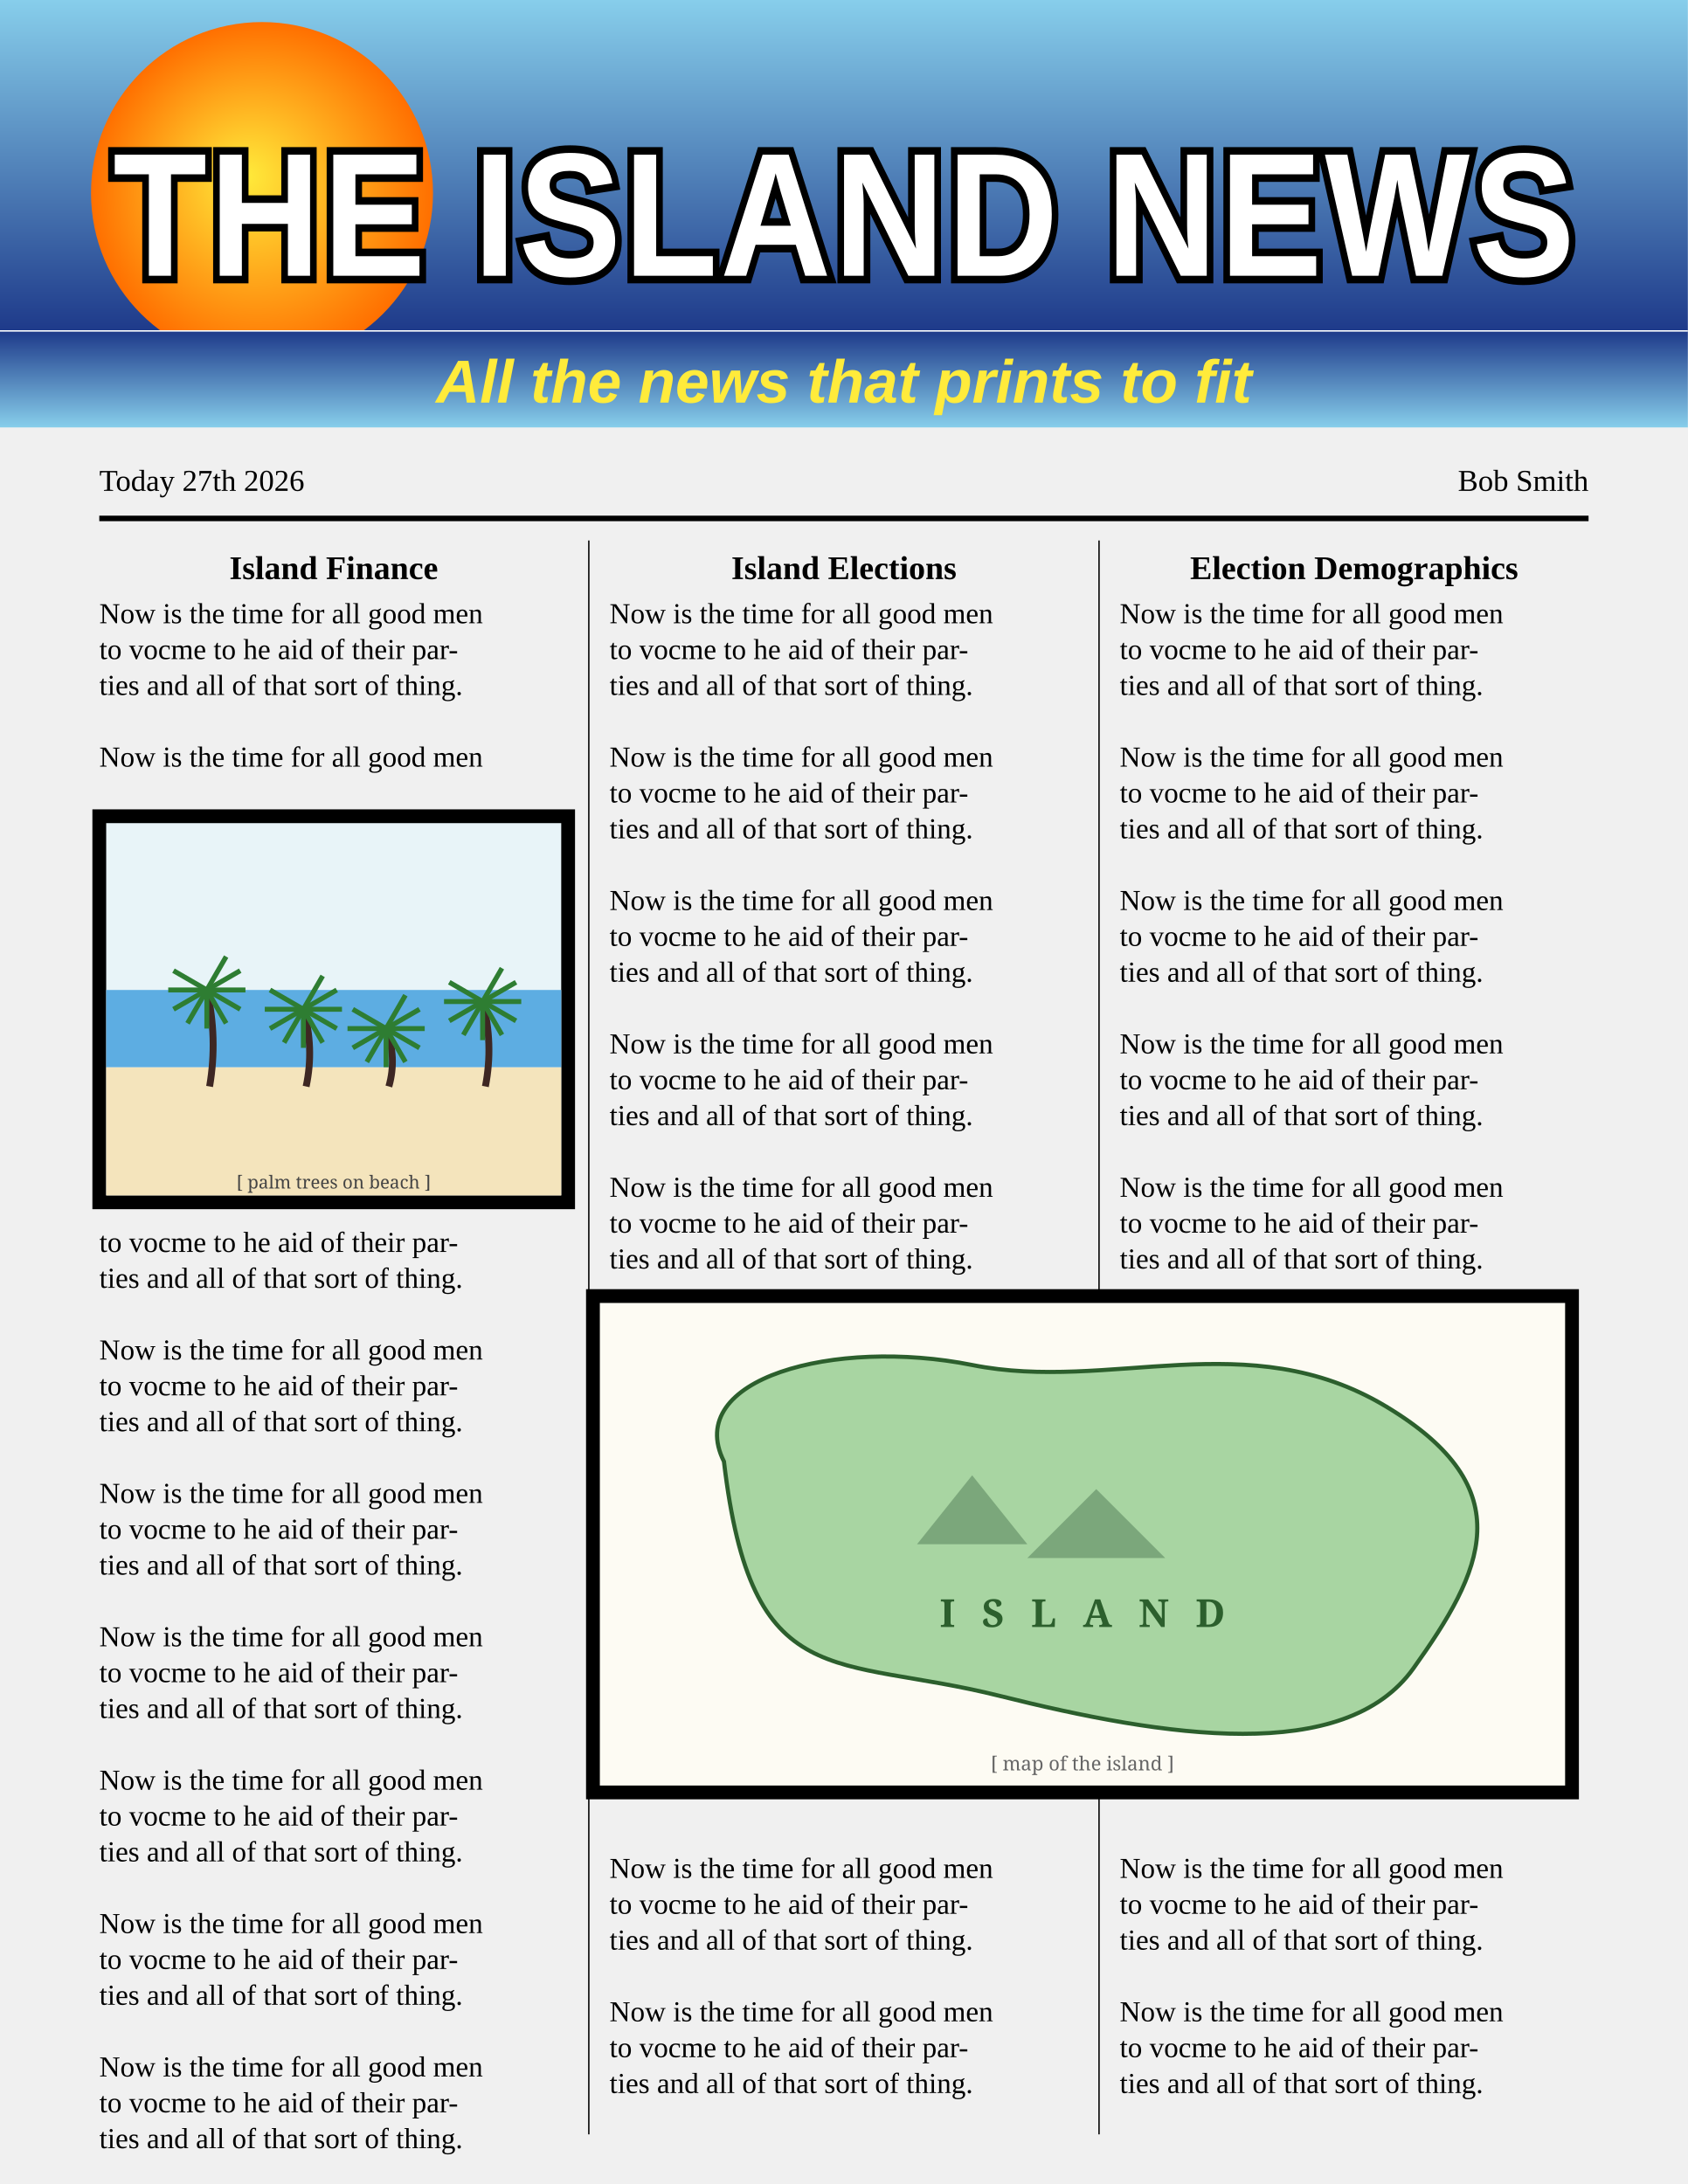
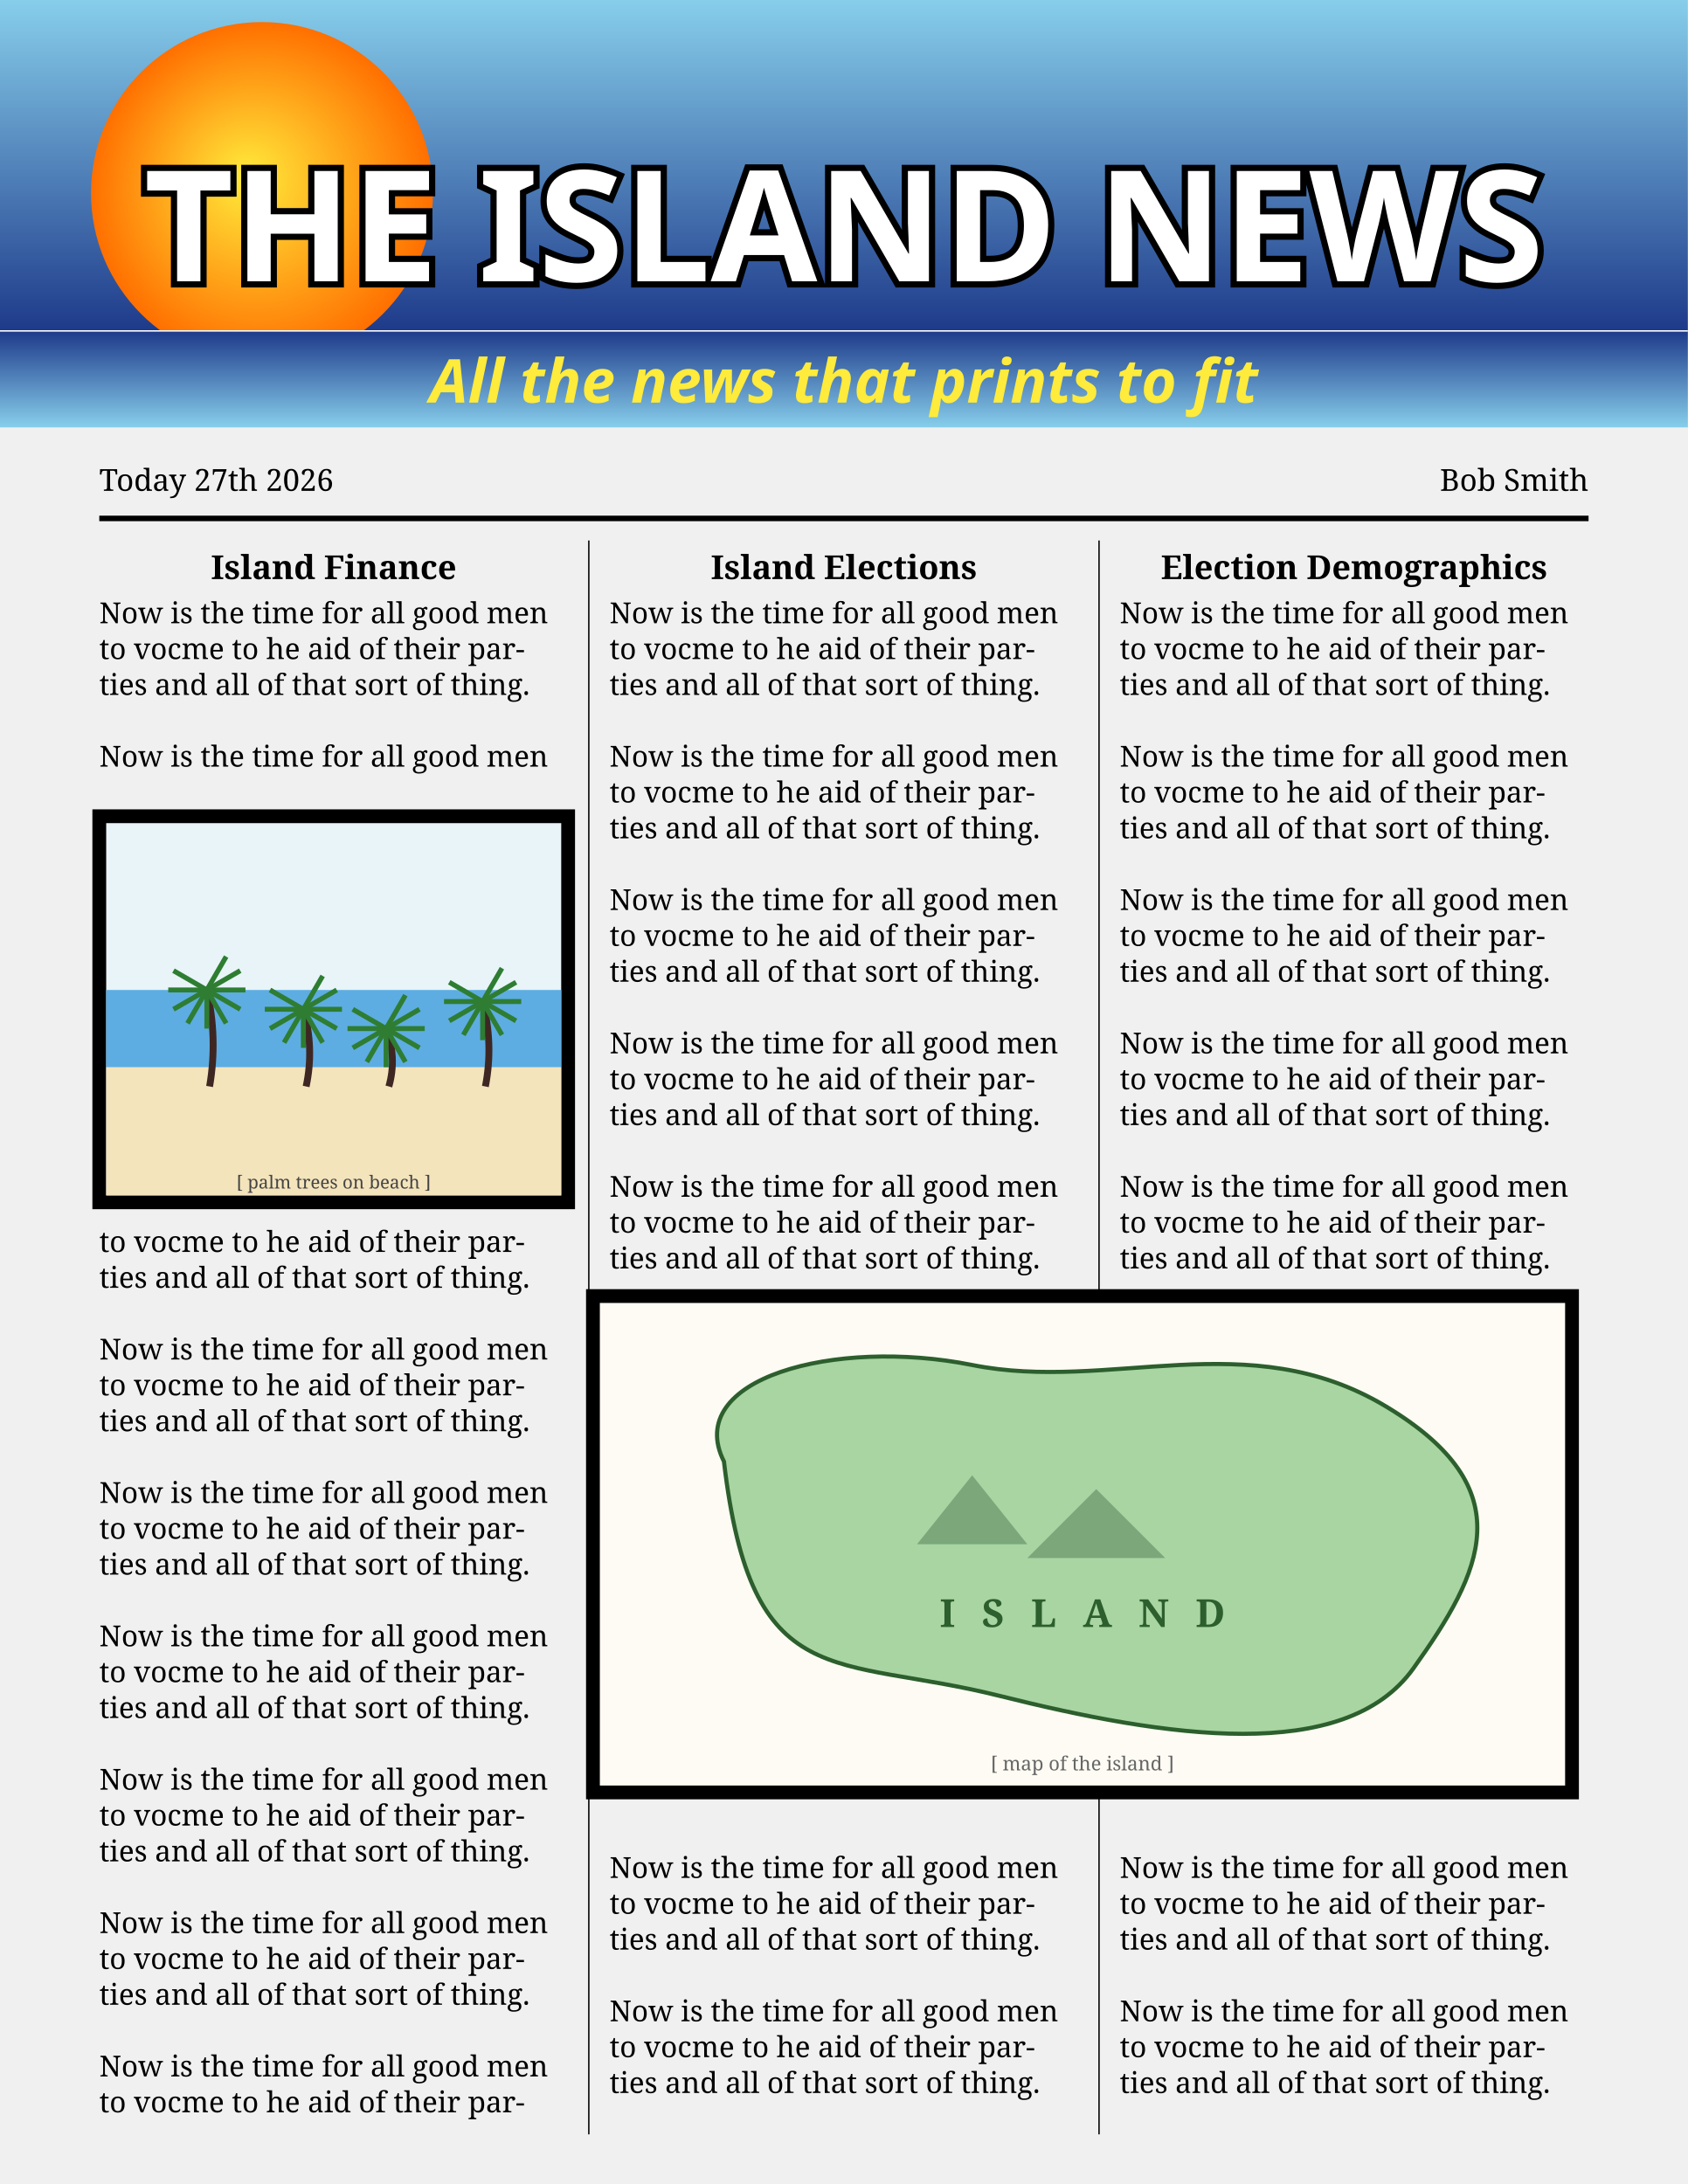
<svg xmlns="http://www.w3.org/2000/svg" width="612pt" height="792pt" viewBox="0 0 612 792">
  <defs>
    <linearGradient id="skyGradient" x1="0" y1="0" x2="0" y2="1">
      <stop offset="0%" stop-color="#87CEEB" />
      <stop offset="100%" stop-color="#1E3A8A" />
    </linearGradient>
    <linearGradient id="waterGradient" x1="0" y1="0" x2="0" y2="1">
      <stop offset="0%" stop-color="#1E3A8A" />
      <stop offset="100%" stop-color="#87CEEB" />
    </linearGradient>
    <radialGradient id="sunGradient" cx="50%" cy="50%" r="50%" fx="45%" fy="45%">
      <stop offset="0%" stop-color="#FFEB3B" />
      <stop offset="100%" stop-color="#FF6F00" />
    </radialGradient>
    <clipPath id="mastheadClip">
      <rect x="0" y="0" width="612" height="155" />
    </clipPath>
  </defs>
  <g clip-path="url(#mastheadClip)">
    <rect x="0" y="0" width="612" height="120" fill="url(#skyGradient)" />
    <circle cx="95" cy="70" r="62" fill="url(#sunGradient)" />
    <rect x="0" y="120" width="612" height="35" fill="url(#waterGradient)" />
    <line x1="0" y1="120" x2="612" y2="120" stroke="white" stroke-width="0.5" />
-     <g transform="translate(306.0 100) scale(0.96 1.10)">
-       <text x="0" y="0" text-anchor="middle" font-family="Impact, 'Arial Black', 'Liberation Sans', 'DejaVu Sans', sans-serif" font-size="58" font-weight="900" letter-spacing="1" fill="white" stroke="black" stroke-width="5" paint-order="stroke" style="paint-order:stroke;">THE ISLAND NEWS</text>
-     </g>
-     <text x="306.0" y="146" text-anchor="middle" font-family="'Arial Black', Impact, 'Liberation Sans', 'DejaVu Sans', sans-serif" font-size="22" font-weight="900" font-style="italic" fill="#FFEB3B">All the news that prints to fit</text>
+     <text x="306.0" y="102" text-anchor="middle" font-family="Impact" font-size="56" font-weight="900" fill="white" stroke="black" stroke-width="4.5" paint-order="stroke">THE ISLAND NEWS</text>
+     <text x="306.0" y="146" text-anchor="middle" font-family="Arial Black" font-size="22" font-weight="900" font-style="italic" fill="#FFEB3B">All the news that prints to fit</text>
  </g>
-   <text x="36" y="178" font-family="Georgia, 'Times New Roman', serif" font-size="11" fill="#000">Today 27th 2026</text>
-   <text x="576" y="178" text-anchor="end" font-family="Georgia, 'Times New Roman', serif" font-size="11" fill="#000">Bob Smith</text>
+   <text x="36" y="178" font-family="Georgia" font-size="11" fill="#000">Today 27th 2026</text>
+   <text x="576" y="178" text-anchor="end" font-family="Georgia" font-size="11" fill="#000">Bob Smith</text>
  <line x1="36" y1="188" x2="576" y2="188" stroke="black" stroke-width="2" />
-   <text x="121.0" y="210" text-anchor="middle" font-family="Georgia, 'Times New Roman', serif" font-size="12" font-weight="bold" fill="#000">Island Finance</text>
-   <text x="306.0" y="210" text-anchor="middle" font-family="Georgia, 'Times New Roman', serif" font-size="12" font-weight="bold" fill="#000">Island Elections</text>
-   <text x="491.0" y="210" text-anchor="middle" font-family="Georgia, 'Times New Roman', serif" font-size="12" font-weight="bold" fill="#000">Election Demographics</text>
+   <text x="121.0" y="210" text-anchor="middle" font-family="Georgia" font-size="12" font-weight="bold" fill="#000">Island Finance</text>
+   <text x="306.0" y="210" text-anchor="middle" font-family="Georgia" font-size="12" font-weight="bold" fill="#000">Island Elections</text>
+   <text x="491.0" y="210" text-anchor="middle" font-family="Georgia" font-size="12" font-weight="bold" fill="#000">Election Demographics</text>
  <line x1="213.5" y1="196" x2="213.5" y2="774" stroke="#000" stroke-width="0.5" />
  <line x1="398.5" y1="196" x2="398.5" y2="774" stroke="#000" stroke-width="0.5" />
-   <text x="36" y="226.00" font-family="Georgia, 'Times New Roman', serif" font-size="10.5" fill="#000">
-     <tspan x="36" dy="0" textLength="170" lengthAdjust="spacing">Now is the time for all good men</tspan>
-     <tspan x="36" dy="13" textLength="170" lengthAdjust="spacing">to vocme to he aid of their par-</tspan>
-     <tspan x="36" dy="13">ties and all of that sort of thing.</tspan>
-     <tspan x="36" dy="13"> </tspan>
-     <tspan x="36" dy="13" textLength="170" lengthAdjust="spacing">Now is the time for all good men</tspan>
-   </text>
-   <text x="36" y="454.00" font-family="Georgia, 'Times New Roman', serif" font-size="10.5" fill="#000">
-     <tspan x="36" dy="0" textLength="170" lengthAdjust="spacing">to vocme to he aid of their par-</tspan>
-     <tspan x="36" dy="13">ties and all of that sort of thing.</tspan>
-     <tspan x="36" dy="13"> </tspan>
-     <tspan x="36" dy="13" textLength="170" lengthAdjust="spacing">Now is the time for all good men</tspan>
-     <tspan x="36" dy="13" textLength="170" lengthAdjust="spacing">to vocme to he aid of their par-</tspan>
-     <tspan x="36" dy="13">ties and all of that sort of thing.</tspan>
-     <tspan x="36" dy="13"> </tspan>
-     <tspan x="36" dy="13" textLength="170" lengthAdjust="spacing">Now is the time for all good men</tspan>
-     <tspan x="36" dy="13" textLength="170" lengthAdjust="spacing">to vocme to he aid of their par-</tspan>
-     <tspan x="36" dy="13">ties and all of that sort of thing.</tspan>
-     <tspan x="36" dy="13"> </tspan>
-     <tspan x="36" dy="13" textLength="170" lengthAdjust="spacing">Now is the time for all good men</tspan>
-     <tspan x="36" dy="13" textLength="170" lengthAdjust="spacing">to vocme to he aid of their par-</tspan>
-     <tspan x="36" dy="13">ties and all of that sort of thing.</tspan>
-     <tspan x="36" dy="13"> </tspan>
-     <tspan x="36" dy="13" textLength="170" lengthAdjust="spacing">Now is the time for all good men</tspan>
-     <tspan x="36" dy="13" textLength="170" lengthAdjust="spacing">to vocme to he aid of their par-</tspan>
-     <tspan x="36" dy="13">ties and all of that sort of thing.</tspan>
-     <tspan x="36" dy="13"> </tspan>
-     <tspan x="36" dy="13" textLength="170" lengthAdjust="spacing">Now is the time for all good men</tspan>
-     <tspan x="36" dy="13" textLength="170" lengthAdjust="spacing">to vocme to he aid of their par-</tspan>
-     <tspan x="36" dy="13">ties and all of that sort of thing.</tspan>
-     <tspan x="36" dy="13"> </tspan>
-     <tspan x="36" dy="13" textLength="170" lengthAdjust="spacing">Now is the time for all good men</tspan>
-     <tspan x="36" dy="13" textLength="170" lengthAdjust="spacing">to vocme to he aid of their par-</tspan>
-     <tspan x="36" dy="13">ties and all of that sort of thing.</tspan>
-   </text>
-   <text x="221" y="226.00" font-family="Georgia, 'Times New Roman', serif" font-size="10.5" fill="#000">
-     <tspan x="221" dy="0" textLength="170" lengthAdjust="spacing">Now is the time for all good men</tspan>
-     <tspan x="221" dy="13" textLength="170" lengthAdjust="spacing">to vocme to he aid of their par-</tspan>
-     <tspan x="221" dy="13">ties and all of that sort of thing.</tspan>
-     <tspan x="221" dy="13"> </tspan>
-     <tspan x="221" dy="13" textLength="170" lengthAdjust="spacing">Now is the time for all good men</tspan>
-     <tspan x="221" dy="13" textLength="170" lengthAdjust="spacing">to vocme to he aid of their par-</tspan>
-     <tspan x="221" dy="13">ties and all of that sort of thing.</tspan>
-     <tspan x="221" dy="13"> </tspan>
-     <tspan x="221" dy="13" textLength="170" lengthAdjust="spacing">Now is the time for all good men</tspan>
-     <tspan x="221" dy="13" textLength="170" lengthAdjust="spacing">to vocme to he aid of their par-</tspan>
-     <tspan x="221" dy="13">ties and all of that sort of thing.</tspan>
-     <tspan x="221" dy="13"> </tspan>
-     <tspan x="221" dy="13" textLength="170" lengthAdjust="spacing">Now is the time for all good men</tspan>
-     <tspan x="221" dy="13" textLength="170" lengthAdjust="spacing">to vocme to he aid of their par-</tspan>
-     <tspan x="221" dy="13">ties and all of that sort of thing.</tspan>
-     <tspan x="221" dy="13"> </tspan>
-     <tspan x="221" dy="13" textLength="170" lengthAdjust="spacing">Now is the time for all good men</tspan>
-     <tspan x="221" dy="13" textLength="170" lengthAdjust="spacing">to vocme to he aid of their par-</tspan>
-     <tspan x="221" dy="13">ties and all of that sort of thing.</tspan>
-   </text>
-   <text x="221" y="668.00" font-family="Georgia, 'Times New Roman', serif" font-size="10.5" fill="#000">
-     <tspan x="221" dy="0"> </tspan>
-     <tspan x="221" dy="13" textLength="170" lengthAdjust="spacing">Now is the time for all good men</tspan>
-     <tspan x="221" dy="13" textLength="170" lengthAdjust="spacing">to vocme to he aid of their par-</tspan>
-     <tspan x="221" dy="13">ties and all of that sort of thing.</tspan>
-     <tspan x="221" dy="13"> </tspan>
-     <tspan x="221" dy="13" textLength="170" lengthAdjust="spacing">Now is the time for all good men</tspan>
-     <tspan x="221" dy="13" textLength="170" lengthAdjust="spacing">to vocme to he aid of their par-</tspan>
-     <tspan x="221" dy="13">ties and all of that sort of thing.</tspan>
-     <tspan x="221" dy="13"> </tspan>
-   </text>
-   <text x="406" y="226.00" font-family="Georgia, 'Times New Roman', serif" font-size="10.5" fill="#000">
-     <tspan x="406" dy="0" textLength="170" lengthAdjust="spacing">Now is the time for all good men</tspan>
-     <tspan x="406" dy="13" textLength="170" lengthAdjust="spacing">to vocme to he aid of their par-</tspan>
-     <tspan x="406" dy="13">ties and all of that sort of thing.</tspan>
-     <tspan x="406" dy="13"> </tspan>
-     <tspan x="406" dy="13" textLength="170" lengthAdjust="spacing">Now is the time for all good men</tspan>
-     <tspan x="406" dy="13" textLength="170" lengthAdjust="spacing">to vocme to he aid of their par-</tspan>
-     <tspan x="406" dy="13">ties and all of that sort of thing.</tspan>
-     <tspan x="406" dy="13"> </tspan>
-     <tspan x="406" dy="13" textLength="170" lengthAdjust="spacing">Now is the time for all good men</tspan>
-     <tspan x="406" dy="13" textLength="170" lengthAdjust="spacing">to vocme to he aid of their par-</tspan>
-     <tspan x="406" dy="13">ties and all of that sort of thing.</tspan>
-     <tspan x="406" dy="13"> </tspan>
-     <tspan x="406" dy="13" textLength="170" lengthAdjust="spacing">Now is the time for all good men</tspan>
-     <tspan x="406" dy="13" textLength="170" lengthAdjust="spacing">to vocme to he aid of their par-</tspan>
-     <tspan x="406" dy="13">ties and all of that sort of thing.</tspan>
-     <tspan x="406" dy="13"> </tspan>
-     <tspan x="406" dy="13" textLength="170" lengthAdjust="spacing">Now is the time for all good men</tspan>
-     <tspan x="406" dy="13" textLength="170" lengthAdjust="spacing">to vocme to he aid of their par-</tspan>
-     <tspan x="406" dy="13">ties and all of that sort of thing.</tspan>
-   </text>
-   <text x="406" y="668.00" font-family="Georgia, 'Times New Roman', serif" font-size="10.5" fill="#000">
-     <tspan x="406" dy="0"> </tspan>
-     <tspan x="406" dy="13" textLength="170" lengthAdjust="spacing">Now is the time for all good men</tspan>
-     <tspan x="406" dy="13" textLength="170" lengthAdjust="spacing">to vocme to he aid of their par-</tspan>
-     <tspan x="406" dy="13">ties and all of that sort of thing.</tspan>
-     <tspan x="406" dy="13"> </tspan>
-     <tspan x="406" dy="13" textLength="170" lengthAdjust="spacing">Now is the time for all good men</tspan>
-     <tspan x="406" dy="13" textLength="170" lengthAdjust="spacing">to vocme to he aid of their par-</tspan>
-     <tspan x="406" dy="13">ties and all of that sort of thing.</tspan>
-     <tspan x="406" dy="13"> </tspan>
-   </text>
+   <text x="36" y="226.00" font-family="Georgia" font-size="10.5" fill="#000">Now is the time for all good men</text>
+   <text x="36" y="239.00" font-family="Georgia" font-size="10.5" fill="#000">to vocme to he aid of their par-</text>
+   <text x="36" y="252.00" font-family="Georgia" font-size="10.5" fill="#000">ties and all of that sort of thing.</text>
+   <text x="36" y="278.00" font-family="Georgia" font-size="10.5" fill="#000">Now is the time for all good men</text>
+   <text x="36" y="454.00" font-family="Georgia" font-size="10.5" fill="#000">to vocme to he aid of their par-</text>
+   <text x="36" y="467.00" font-family="Georgia" font-size="10.5" fill="#000">ties and all of that sort of thing.</text>
+   <text x="36" y="493.00" font-family="Georgia" font-size="10.5" fill="#000">Now is the time for all good men</text>
+   <text x="36" y="506.00" font-family="Georgia" font-size="10.5" fill="#000">to vocme to he aid of their par-</text>
+   <text x="36" y="519.00" font-family="Georgia" font-size="10.5" fill="#000">ties and all of that sort of thing.</text>
+   <text x="36" y="545.00" font-family="Georgia" font-size="10.5" fill="#000">Now is the time for all good men</text>
+   <text x="36" y="558.00" font-family="Georgia" font-size="10.5" fill="#000">to vocme to he aid of their par-</text>
+   <text x="36" y="571.00" font-family="Georgia" font-size="10.5" fill="#000">ties and all of that sort of thing.</text>
+   <text x="36" y="597.00" font-family="Georgia" font-size="10.5" fill="#000">Now is the time for all good men</text>
+   <text x="36" y="610.00" font-family="Georgia" font-size="10.5" fill="#000">to vocme to he aid of their par-</text>
+   <text x="36" y="623.00" font-family="Georgia" font-size="10.5" fill="#000">ties and all of that sort of thing.</text>
+   <text x="36" y="649.00" font-family="Georgia" font-size="10.5" fill="#000">Now is the time for all good men</text>
+   <text x="36" y="662.00" font-family="Georgia" font-size="10.5" fill="#000">to vocme to he aid of their par-</text>
+   <text x="36" y="675.00" font-family="Georgia" font-size="10.5" fill="#000">ties and all of that sort of thing.</text>
+   <text x="36" y="701.00" font-family="Georgia" font-size="10.5" fill="#000">Now is the time for all good men</text>
+   <text x="36" y="714.00" font-family="Georgia" font-size="10.5" fill="#000">to vocme to he aid of their par-</text>
+   <text x="36" y="727.00" font-family="Georgia" font-size="10.5" fill="#000">ties and all of that sort of thing.</text>
+   <text x="36" y="753.00" font-family="Georgia" font-size="10.5" fill="#000">Now is the time for all good men</text>
+   <text x="36" y="766.00" font-family="Georgia" font-size="10.5" fill="#000">to vocme to he aid of their par-</text>
+   <text x="221" y="226.00" font-family="Georgia" font-size="10.5" fill="#000">Now is the time for all good men</text>
+   <text x="221" y="239.00" font-family="Georgia" font-size="10.5" fill="#000">to vocme to he aid of their par-</text>
+   <text x="221" y="252.00" font-family="Georgia" font-size="10.5" fill="#000">ties and all of that sort of thing.</text>
+   <text x="221" y="278.00" font-family="Georgia" font-size="10.5" fill="#000">Now is the time for all good men</text>
+   <text x="221" y="291.00" font-family="Georgia" font-size="10.5" fill="#000">to vocme to he aid of their par-</text>
+   <text x="221" y="304.00" font-family="Georgia" font-size="10.5" fill="#000">ties and all of that sort of thing.</text>
+   <text x="221" y="330.00" font-family="Georgia" font-size="10.5" fill="#000">Now is the time for all good men</text>
+   <text x="221" y="343.00" font-family="Georgia" font-size="10.5" fill="#000">to vocme to he aid of their par-</text>
+   <text x="221" y="356.00" font-family="Georgia" font-size="10.5" fill="#000">ties and all of that sort of thing.</text>
+   <text x="221" y="382.00" font-family="Georgia" font-size="10.5" fill="#000">Now is the time for all good men</text>
+   <text x="221" y="395.00" font-family="Georgia" font-size="10.5" fill="#000">to vocme to he aid of their par-</text>
+   <text x="221" y="408.00" font-family="Georgia" font-size="10.5" fill="#000">ties and all of that sort of thing.</text>
+   <text x="221" y="434.00" font-family="Georgia" font-size="10.5" fill="#000">Now is the time for all good men</text>
+   <text x="221" y="447.00" font-family="Georgia" font-size="10.5" fill="#000">to vocme to he aid of their par-</text>
+   <text x="221" y="460.00" font-family="Georgia" font-size="10.5" fill="#000">ties and all of that sort of thing.</text>
+   <text x="221" y="681.00" font-family="Georgia" font-size="10.5" fill="#000">Now is the time for all good men</text>
+   <text x="221" y="694.00" font-family="Georgia" font-size="10.5" fill="#000">to vocme to he aid of their par-</text>
+   <text x="221" y="707.00" font-family="Georgia" font-size="10.5" fill="#000">ties and all of that sort of thing.</text>
+   <text x="221" y="733.00" font-family="Georgia" font-size="10.5" fill="#000">Now is the time for all good men</text>
+   <text x="221" y="746.00" font-family="Georgia" font-size="10.5" fill="#000">to vocme to he aid of their par-</text>
+   <text x="221" y="759.00" font-family="Georgia" font-size="10.5" fill="#000">ties and all of that sort of thing.</text>
+   <text x="406" y="226.00" font-family="Georgia" font-size="10.5" fill="#000">Now is the time for all good men</text>
+   <text x="406" y="239.00" font-family="Georgia" font-size="10.5" fill="#000">to vocme to he aid of their par-</text>
+   <text x="406" y="252.00" font-family="Georgia" font-size="10.5" fill="#000">ties and all of that sort of thing.</text>
+   <text x="406" y="278.00" font-family="Georgia" font-size="10.5" fill="#000">Now is the time for all good men</text>
+   <text x="406" y="291.00" font-family="Georgia" font-size="10.5" fill="#000">to vocme to he aid of their par-</text>
+   <text x="406" y="304.00" font-family="Georgia" font-size="10.5" fill="#000">ties and all of that sort of thing.</text>
+   <text x="406" y="330.00" font-family="Georgia" font-size="10.5" fill="#000">Now is the time for all good men</text>
+   <text x="406" y="343.00" font-family="Georgia" font-size="10.5" fill="#000">to vocme to he aid of their par-</text>
+   <text x="406" y="356.00" font-family="Georgia" font-size="10.5" fill="#000">ties and all of that sort of thing.</text>
+   <text x="406" y="382.00" font-family="Georgia" font-size="10.5" fill="#000">Now is the time for all good men</text>
+   <text x="406" y="395.00" font-family="Georgia" font-size="10.5" fill="#000">to vocme to he aid of their par-</text>
+   <text x="406" y="408.00" font-family="Georgia" font-size="10.5" fill="#000">ties and all of that sort of thing.</text>
+   <text x="406" y="434.00" font-family="Georgia" font-size="10.5" fill="#000">Now is the time for all good men</text>
+   <text x="406" y="447.00" font-family="Georgia" font-size="10.5" fill="#000">to vocme to he aid of their par-</text>
+   <text x="406" y="460.00" font-family="Georgia" font-size="10.5" fill="#000">ties and all of that sort of thing.</text>
+   <text x="406" y="681.00" font-family="Georgia" font-size="10.5" fill="#000">Now is the time for all good men</text>
+   <text x="406" y="694.00" font-family="Georgia" font-size="10.5" fill="#000">to vocme to he aid of their par-</text>
+   <text x="406" y="707.00" font-family="Georgia" font-size="10.5" fill="#000">ties and all of that sort of thing.</text>
+   <text x="406" y="733.00" font-family="Georgia" font-size="10.5" fill="#000">Now is the time for all good men</text>
+   <text x="406" y="746.00" font-family="Georgia" font-size="10.5" fill="#000">to vocme to he aid of their par-</text>
+   <text x="406" y="759.00" font-family="Georgia" font-size="10.5" fill="#000">ties and all of that sort of thing.</text>
  <rect x="36" y="296" width="170" height="140" fill="#E8F4F8" stroke="black" stroke-width="5" />
  <rect x="38.5" y="387.0" width="165" height="46.5" fill="#F4E4BC" />
  <rect x="38.5" y="359.0" width="165" height="28.0" fill="#5DADE2" />
  <path d="M 76 394.0 Q 79 376.5 75 359.0" stroke="#3E2723" stroke-width="2.5" fill="none" />
  <line x1="75" y1="359.0" x2="82.0" y2="346.9" stroke="#2E7D32" stroke-width="1.8" />
  <line x1="75" y1="359.0" x2="87.1" y2="352.0" stroke="#2E7D32" stroke-width="1.8" />
  <line x1="75" y1="359.0" x2="89.0" y2="359.0" stroke="#2E7D32" stroke-width="1.8" />
  <line x1="75" y1="359.0" x2="87.1" y2="366.0" stroke="#2E7D32" stroke-width="1.8" />
  <line x1="75" y1="359.0" x2="82.0" y2="371.1" stroke="#2E7D32" stroke-width="1.8" />
  <line x1="75" y1="359.0" x2="75.0" y2="373.0" stroke="#2E7D32" stroke-width="1.8" />
  <line x1="75" y1="359.0" x2="68.0" y2="371.1" stroke="#2E7D32" stroke-width="1.8" />
  <line x1="75" y1="359.0" x2="62.9" y2="366.0" stroke="#2E7D32" stroke-width="1.8" />
  <line x1="75" y1="359.0" x2="61.0" y2="359.0" stroke="#2E7D32" stroke-width="1.8" />
  <line x1="75" y1="359.0" x2="62.9" y2="352.0" stroke="#2E7D32" stroke-width="1.8" />
  <path d="M 111 394.0 Q 114 380.0 110 366.0" stroke="#3E2723" stroke-width="2.5" fill="none" />
  <line x1="110" y1="366.0" x2="117.0" y2="353.9" stroke="#2E7D32" stroke-width="1.8" />
  <line x1="110" y1="366.0" x2="122.1" y2="359.0" stroke="#2E7D32" stroke-width="1.8" />
  <line x1="110" y1="366.0" x2="124.0" y2="366.0" stroke="#2E7D32" stroke-width="1.8" />
  <line x1="110" y1="366.0" x2="122.1" y2="373.0" stroke="#2E7D32" stroke-width="1.8" />
  <line x1="110" y1="366.0" x2="117.0" y2="378.1" stroke="#2E7D32" stroke-width="1.8" />
  <line x1="110" y1="366.0" x2="110.0" y2="380.0" stroke="#2E7D32" stroke-width="1.8" />
  <line x1="110" y1="366.0" x2="103.0" y2="378.1" stroke="#2E7D32" stroke-width="1.8" />
  <line x1="110" y1="366.0" x2="97.9" y2="373.0" stroke="#2E7D32" stroke-width="1.8" />
  <line x1="110" y1="366.0" x2="96.0" y2="366.0" stroke="#2E7D32" stroke-width="1.8" />
  <line x1="110" y1="366.0" x2="97.9" y2="359.0" stroke="#2E7D32" stroke-width="1.8" />
  <path d="M 141 394.0 Q 144 383.5 140 373.0" stroke="#3E2723" stroke-width="2.5" fill="none" />
  <line x1="140" y1="373.0" x2="147.0" y2="360.9" stroke="#2E7D32" stroke-width="1.8" />
  <line x1="140" y1="373.0" x2="152.1" y2="366.0" stroke="#2E7D32" stroke-width="1.8" />
  <line x1="140" y1="373.0" x2="154.0" y2="373.0" stroke="#2E7D32" stroke-width="1.8" />
  <line x1="140" y1="373.0" x2="152.1" y2="380.0" stroke="#2E7D32" stroke-width="1.8" />
  <line x1="140" y1="373.0" x2="147.0" y2="385.1" stroke="#2E7D32" stroke-width="1.8" />
  <line x1="140" y1="373.0" x2="140.0" y2="387.0" stroke="#2E7D32" stroke-width="1.8" />
  <line x1="140" y1="373.0" x2="133.0" y2="385.1" stroke="#2E7D32" stroke-width="1.8" />
  <line x1="140" y1="373.0" x2="127.9" y2="380.0" stroke="#2E7D32" stroke-width="1.8" />
  <line x1="140" y1="373.0" x2="126.0" y2="373.0" stroke="#2E7D32" stroke-width="1.8" />
  <line x1="140" y1="373.0" x2="127.9" y2="366.0" stroke="#2E7D32" stroke-width="1.8" />
  <path d="M 176 394.0 Q 179 378.6 175 363.2" stroke="#3E2723" stroke-width="2.5" fill="none" />
  <line x1="175" y1="363.2" x2="182.0" y2="351.1" stroke="#2E7D32" stroke-width="1.8" />
  <line x1="175" y1="363.2" x2="187.1" y2="356.2" stroke="#2E7D32" stroke-width="1.8" />
  <line x1="175" y1="363.2" x2="189.0" y2="363.2" stroke="#2E7D32" stroke-width="1.8" />
  <line x1="175" y1="363.2" x2="187.1" y2="370.2" stroke="#2E7D32" stroke-width="1.8" />
  <line x1="175" y1="363.2" x2="182.0" y2="375.3" stroke="#2E7D32" stroke-width="1.8" />
  <line x1="175" y1="363.2" x2="175.0" y2="377.2" stroke="#2E7D32" stroke-width="1.8" />
  <line x1="175" y1="363.2" x2="168.0" y2="375.3" stroke="#2E7D32" stroke-width="1.8" />
  <line x1="175" y1="363.2" x2="162.9" y2="370.2" stroke="#2E7D32" stroke-width="1.8" />
  <line x1="175" y1="363.2" x2="161.0" y2="363.2" stroke="#2E7D32" stroke-width="1.8" />
  <line x1="175" y1="363.2" x2="162.9" y2="356.2" stroke="#2E7D32" stroke-width="1.8" />
-   <text x="121.0" y="431" text-anchor="middle" font-family="Georgia, serif" font-size="6.5" fill="#444">[ palm trees on beach ]</text>
+   <text x="121.0" y="431" text-anchor="middle" font-family="Georgia" font-size="6.5" fill="#444">[ palm trees on beach ]</text>
  <rect x="215" y="470" width="355" height="180" fill="#FDFBF3" stroke="black" stroke-width="5" />
  <path d="M 262.5 530.0 C 247.5 500.0, 302.5 485.0, 352.5 495.0 S 452.5 480.0, 502.5 510.0 S 537.5 570.0, 512.5 605.0 S 422.5 630.0, 362.5 615.0 S 272.5 615.0, 262.5 530.0 Z" fill="#A8D5A2" stroke="#2C5F2D" stroke-width="1.5" />
  <path d="M 332.5 560.0 L 352.5 535.0 L 372.5 560.0 Z" fill="#7BA77B" />
  <path d="M 372.5 565.0 L 397.5 540.0 L 422.5 565.0 Z" fill="#7BA77B" />
-   <text x="392.5" y="590.0" text-anchor="middle" font-family="Georgia, serif" font-size="14" font-weight="bold" letter-spacing="3" fill="#2C5F2D">I S L A N D</text>
-   <text x="392.5" y="642" text-anchor="middle" font-family="Georgia, serif" font-size="7" fill="#666">[ map of the island ]</text>
+   <text x="392.5" y="590.0" text-anchor="middle" font-family="Georgia" font-size="14" font-weight="bold" letter-spacing="3" fill="#2C5F2D">I S L A N D</text>
+   <text x="392.5" y="642" text-anchor="middle" font-family="Georgia" font-size="7" fill="#666">[ map of the island ]</text>
</svg>
